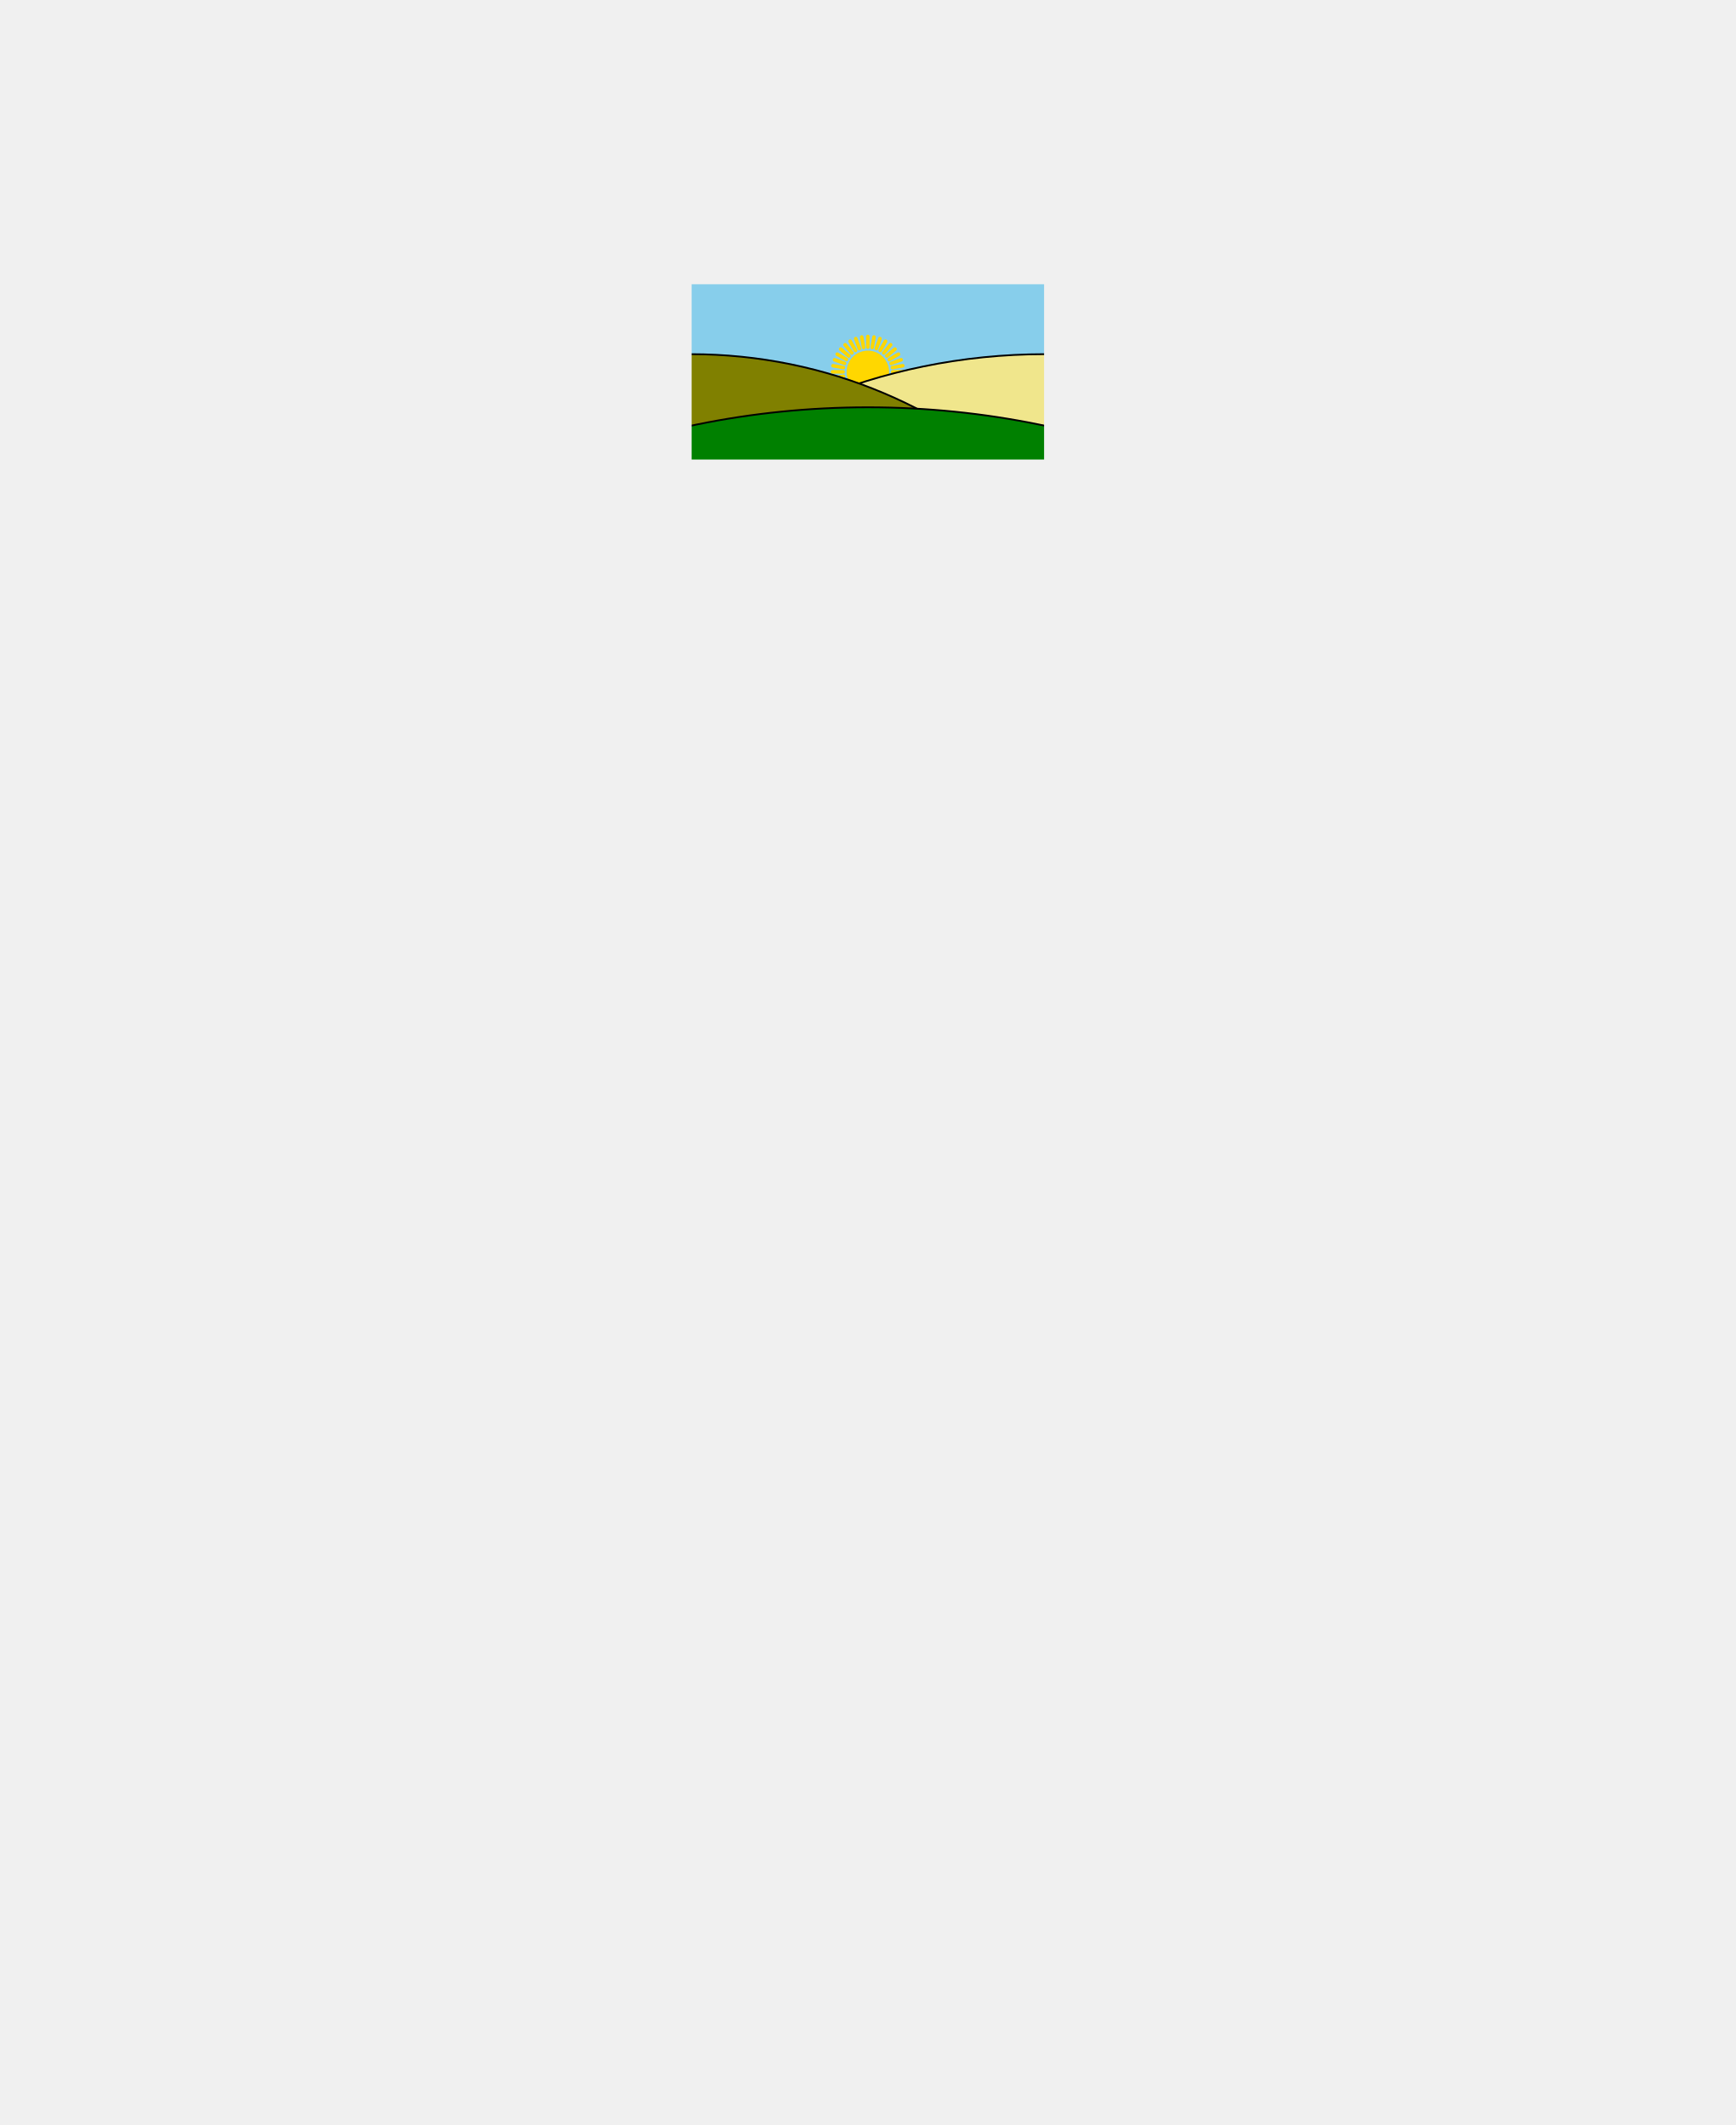
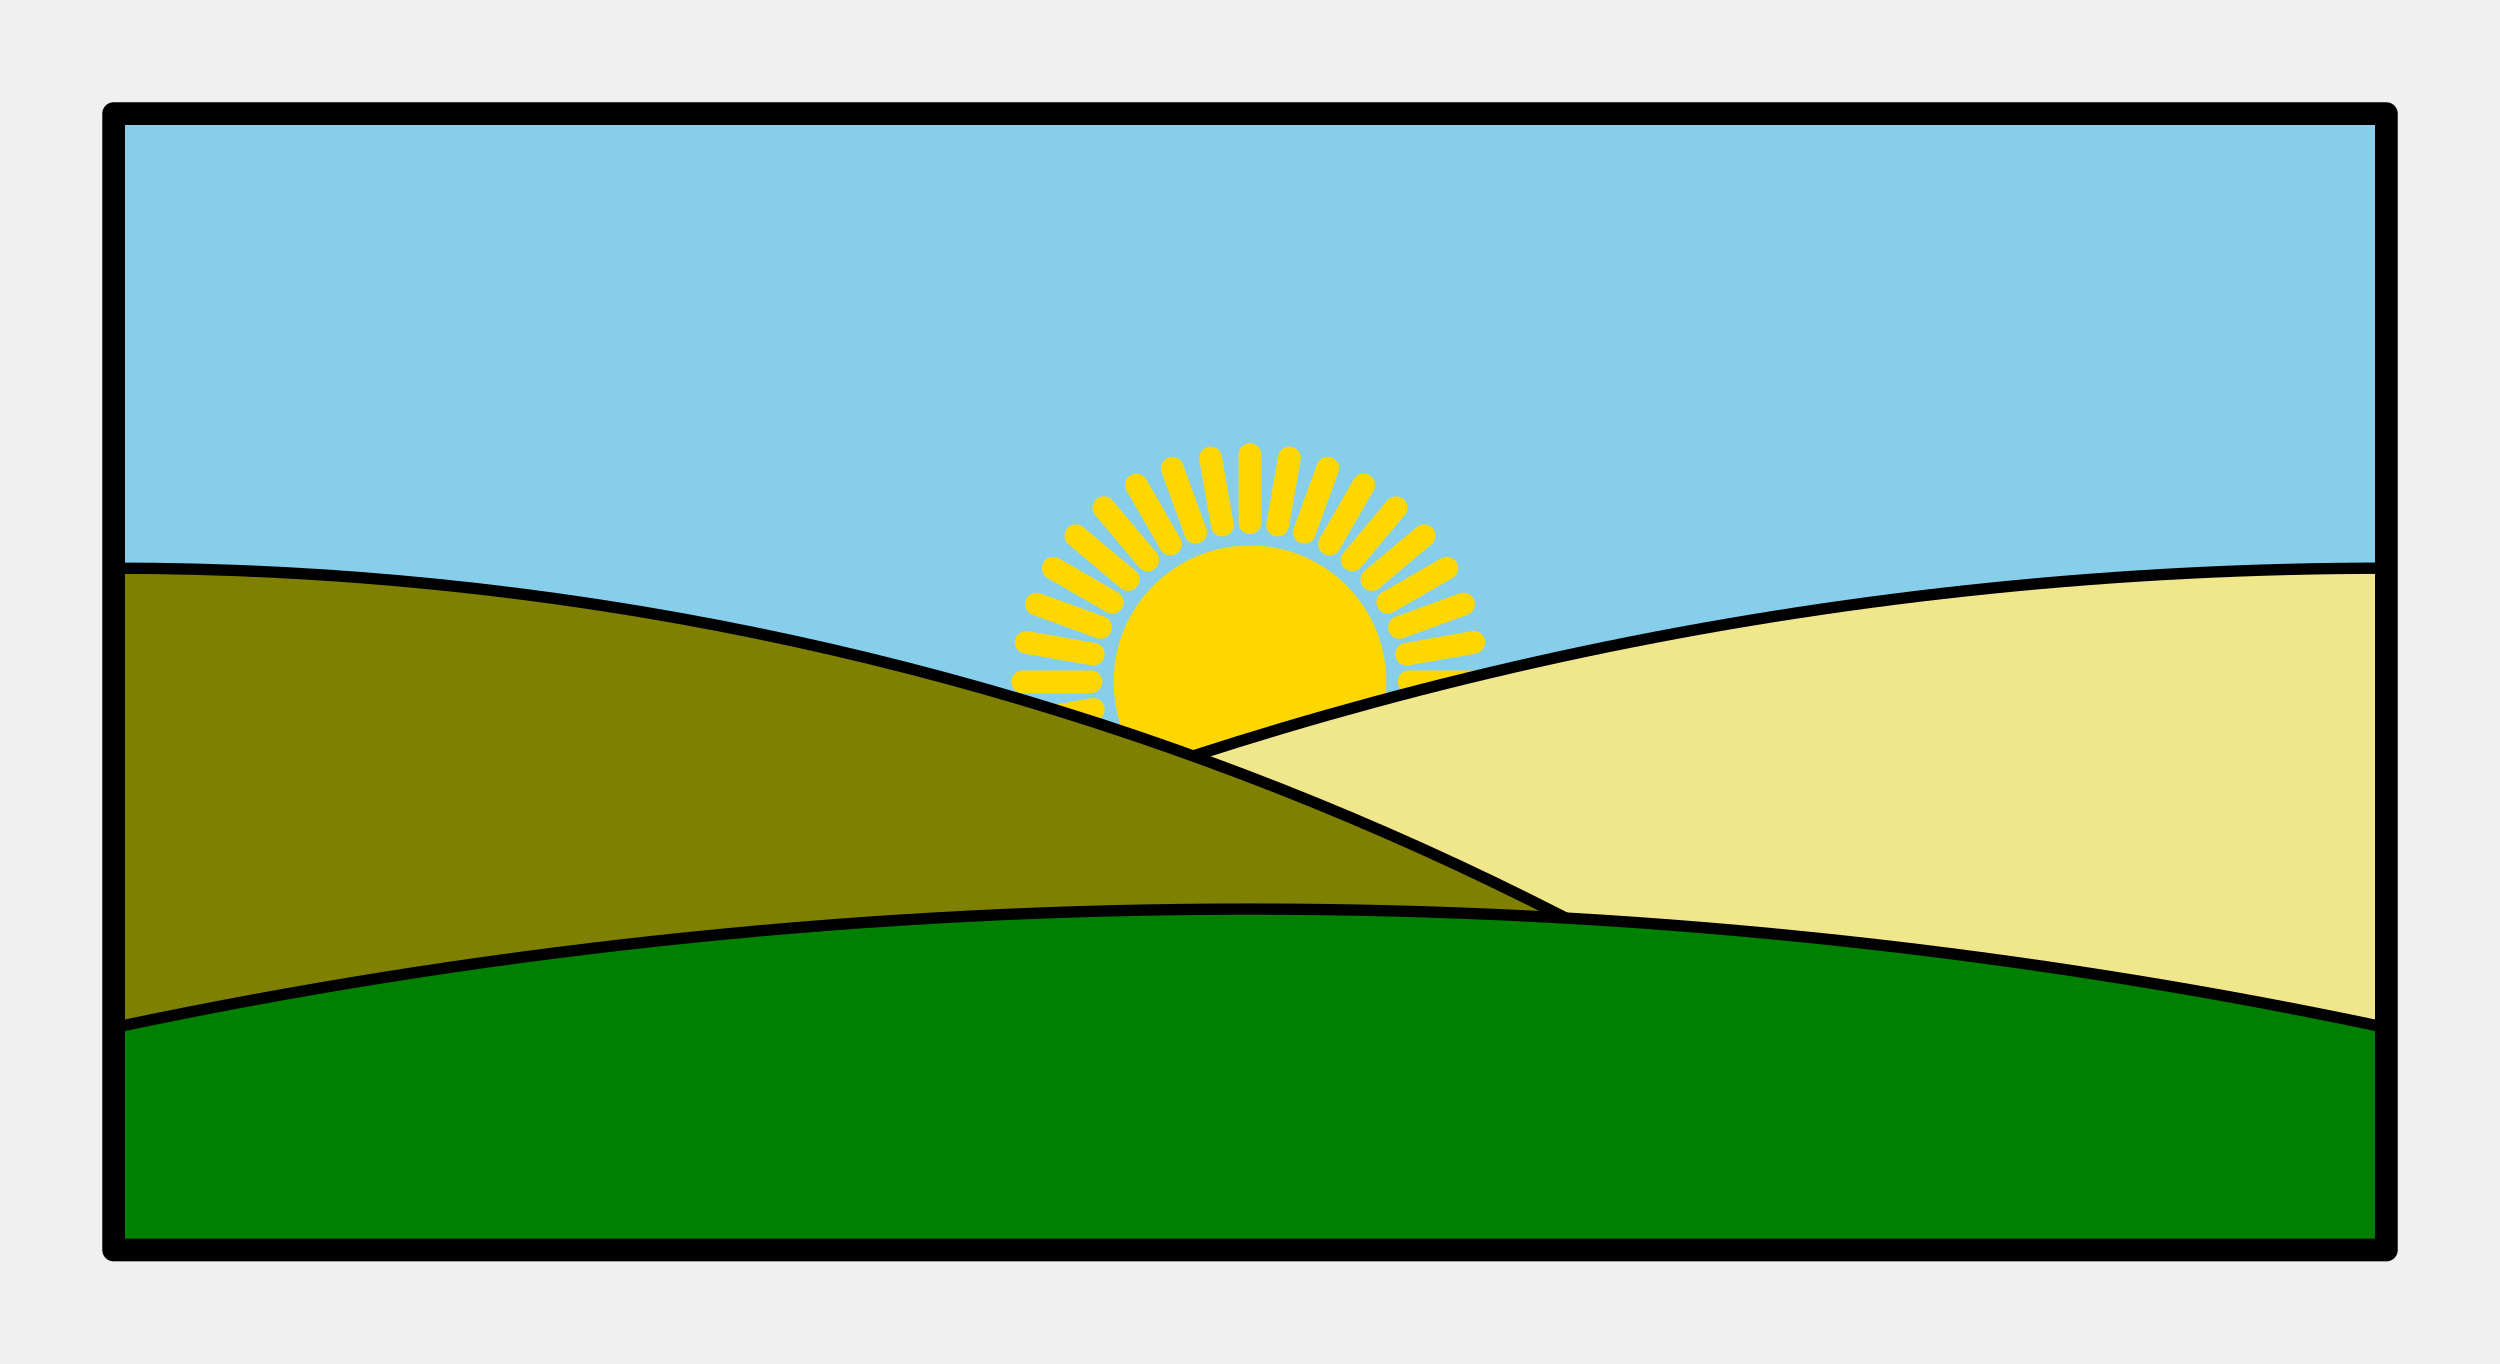
- <svg xmlns="http://www.w3.org/2000/svg" version="1.1" width="490mm" height="600mm" viewBox="-245 -105 490 600">
+ <svg xmlns="http://www.w3.org/2000/svg" version="1.1" width="110mm" height="60mm" viewBox="-55 -30 110 60">
  <style>
    
      svg { background: none; }
+       .d-surround { fill: none; }
      svg * { stroke-linecap: round; stroke-linejoin: round; }
      rect, circle, ellipse, polygon { stroke-width: 0.5; fill: white; stroke: black; }
      line, polyline, path { stroke-width: 0.5; fill: none; stroke: black; }
      text, tspan { stroke-width: 0; font-family: sans-serif; font-size: 3px; fill: black; paint-order: stroke; stroke: white; }
      .d-fill-gold { fill: gold; }
      text.d-fill-gold, text.d-fill-gold * { fill: black; stroke: white; }
      .d-fill-green { fill: green; }
      text.d-fill-green, text.d-fill-green * { fill: white; stroke: black; }
      .d-fill-khaki { fill: khaki; }
      text.d-fill-khaki, text.d-fill-khaki * { fill: black; stroke: white; }
      .d-fill-olive { fill: olive; }
      text.d-fill-olive, text.d-fill-olive * { fill: white; stroke: black; }
      .d-fill-skyblue { fill: skyblue; }
      text.d-fill-skyblue, text.d-fill-skyblue * { fill: black; stroke: white; }
      .d-gold { stroke: gold; }
      text.d-gold, text.d-gold * { fill: gold; stroke: black; }
      .d-none { stroke: none; }
      .d-thick { stroke-width: 1; }
    
  </style>
  <defs>
-     <mask id="thing">
+     <clipPath id="thing">
      <rect x="-50" y="-25" width="100" height="50" />
-     </mask>
+     </clipPath>
  </defs>
-   <g mask="url(#thing)">
+   <g clip-path="url(#thing)">
    <circle r="100" class="d-fill-skyblue" />
    <circle r="6" class="d-none d-fill-gold" />
    <line x1="7" y1="0" x2="10" y2="0" class="d-gold d-thick" />
    <line x1="6.894" y1="1.216" x2="9.848" y2="1.736" class="d-gold d-thick" />
    <line x1="6.578" y1="2.394" x2="9.397" y2="3.42" class="d-gold d-thick" />
    <line x1="6.062" y1="3.5" x2="8.66" y2="5" class="d-gold d-thick" />
    <line x1="5.362" y1="4.5" x2="7.66" y2="6.428" class="d-gold d-thick" />
    <line x1="4.5" y1="5.362" x2="6.428" y2="7.66" class="d-gold d-thick" />
    <line x1="3.5" y1="6.062" x2="5" y2="8.66" class="d-gold d-thick" />
    <line x1="2.394" y1="6.578" x2="3.42" y2="9.397" class="d-gold d-thick" />
    <line x1="1.216" y1="6.894" x2="1.736" y2="9.848" class="d-gold d-thick" />
    <line x1="0" y1="7" x2="0" y2="10" class="d-gold d-thick" />
    <line x1="-1.216" y1="6.894" x2="-1.736" y2="9.848" class="d-gold d-thick" />
    <line x1="-2.394" y1="6.578" x2="-3.42" y2="9.397" class="d-gold d-thick" />
    <line x1="-3.5" y1="6.062" x2="-5" y2="8.66" class="d-gold d-thick" />
    <line x1="-4.5" y1="5.362" x2="-6.428" y2="7.66" class="d-gold d-thick" />
    <line x1="-5.362" y1="4.5" x2="-7.66" y2="6.428" class="d-gold d-thick" />
    <line x1="-6.062" y1="3.5" x2="-8.66" y2="5" class="d-gold d-thick" />
    <line x1="-6.578" y1="2.394" x2="-9.397" y2="3.42" class="d-gold d-thick" />
    <line x1="-6.894" y1="1.216" x2="-9.848" y2="1.736" class="d-gold d-thick" />
    <line x1="-7" y1="0" x2="-10" y2="0" class="d-gold d-thick" />
    <line x1="-6.894" y1="-1.216" x2="-9.848" y2="-1.736" class="d-gold d-thick" />
    <line x1="-6.578" y1="-2.394" x2="-9.397" y2="-3.42" class="d-gold d-thick" />
    <line x1="-6.062" y1="-3.5" x2="-8.66" y2="-5" class="d-gold d-thick" />
    <line x1="-5.362" y1="-4.5" x2="-7.66" y2="-6.428" class="d-gold d-thick" />
    <line x1="-4.5" y1="-5.362" x2="-6.428" y2="-7.66" class="d-gold d-thick" />
    <line x1="-3.5" y1="-6.062" x2="-5" y2="-8.66" class="d-gold d-thick" />
    <line x1="-2.394" y1="-6.578" x2="-3.42" y2="-9.397" class="d-gold d-thick" />
    <line x1="-1.216" y1="-6.894" x2="-1.736" y2="-9.848" class="d-gold d-thick" />
    <line x1="0" y1="-7" x2="0" y2="-10" class="d-gold d-thick" />
    <line x1="1.216" y1="-6.894" x2="1.736" y2="-9.848" class="d-gold d-thick" />
    <line x1="2.394" y1="-6.578" x2="3.42" y2="-9.397" class="d-gold d-thick" />
    <line x1="3.5" y1="-6.062" x2="5" y2="-8.66" class="d-gold d-thick" />
    <line x1="4.5" y1="-5.362" x2="6.428" y2="-7.66" class="d-gold d-thick" />
    <line x1="5.362" y1="-4.5" x2="7.66" y2="-6.428" class="d-gold d-thick" />
    <line x1="6.062" y1="-3.5" x2="8.66" y2="-5" class="d-gold d-thick" />
    <line x1="6.578" y1="-2.394" x2="9.397" y2="-3.42" class="d-gold d-thick" />
    <line x1="6.894" y1="-1.216" x2="9.848" y2="-1.736" class="d-gold d-thick" />
    <circle cx="50" cy="165" r="170" class="d-fill-khaki" />
    <circle cx="-50" cy="135" r="140" class="d-fill-olive" />
    <circle cx="0" cy="250" r="240" class="d-fill-green" />
  </g>
+   <rect x="-50" y="-25" width="100" height="50" class="d-thick d-surround" />
</svg>
